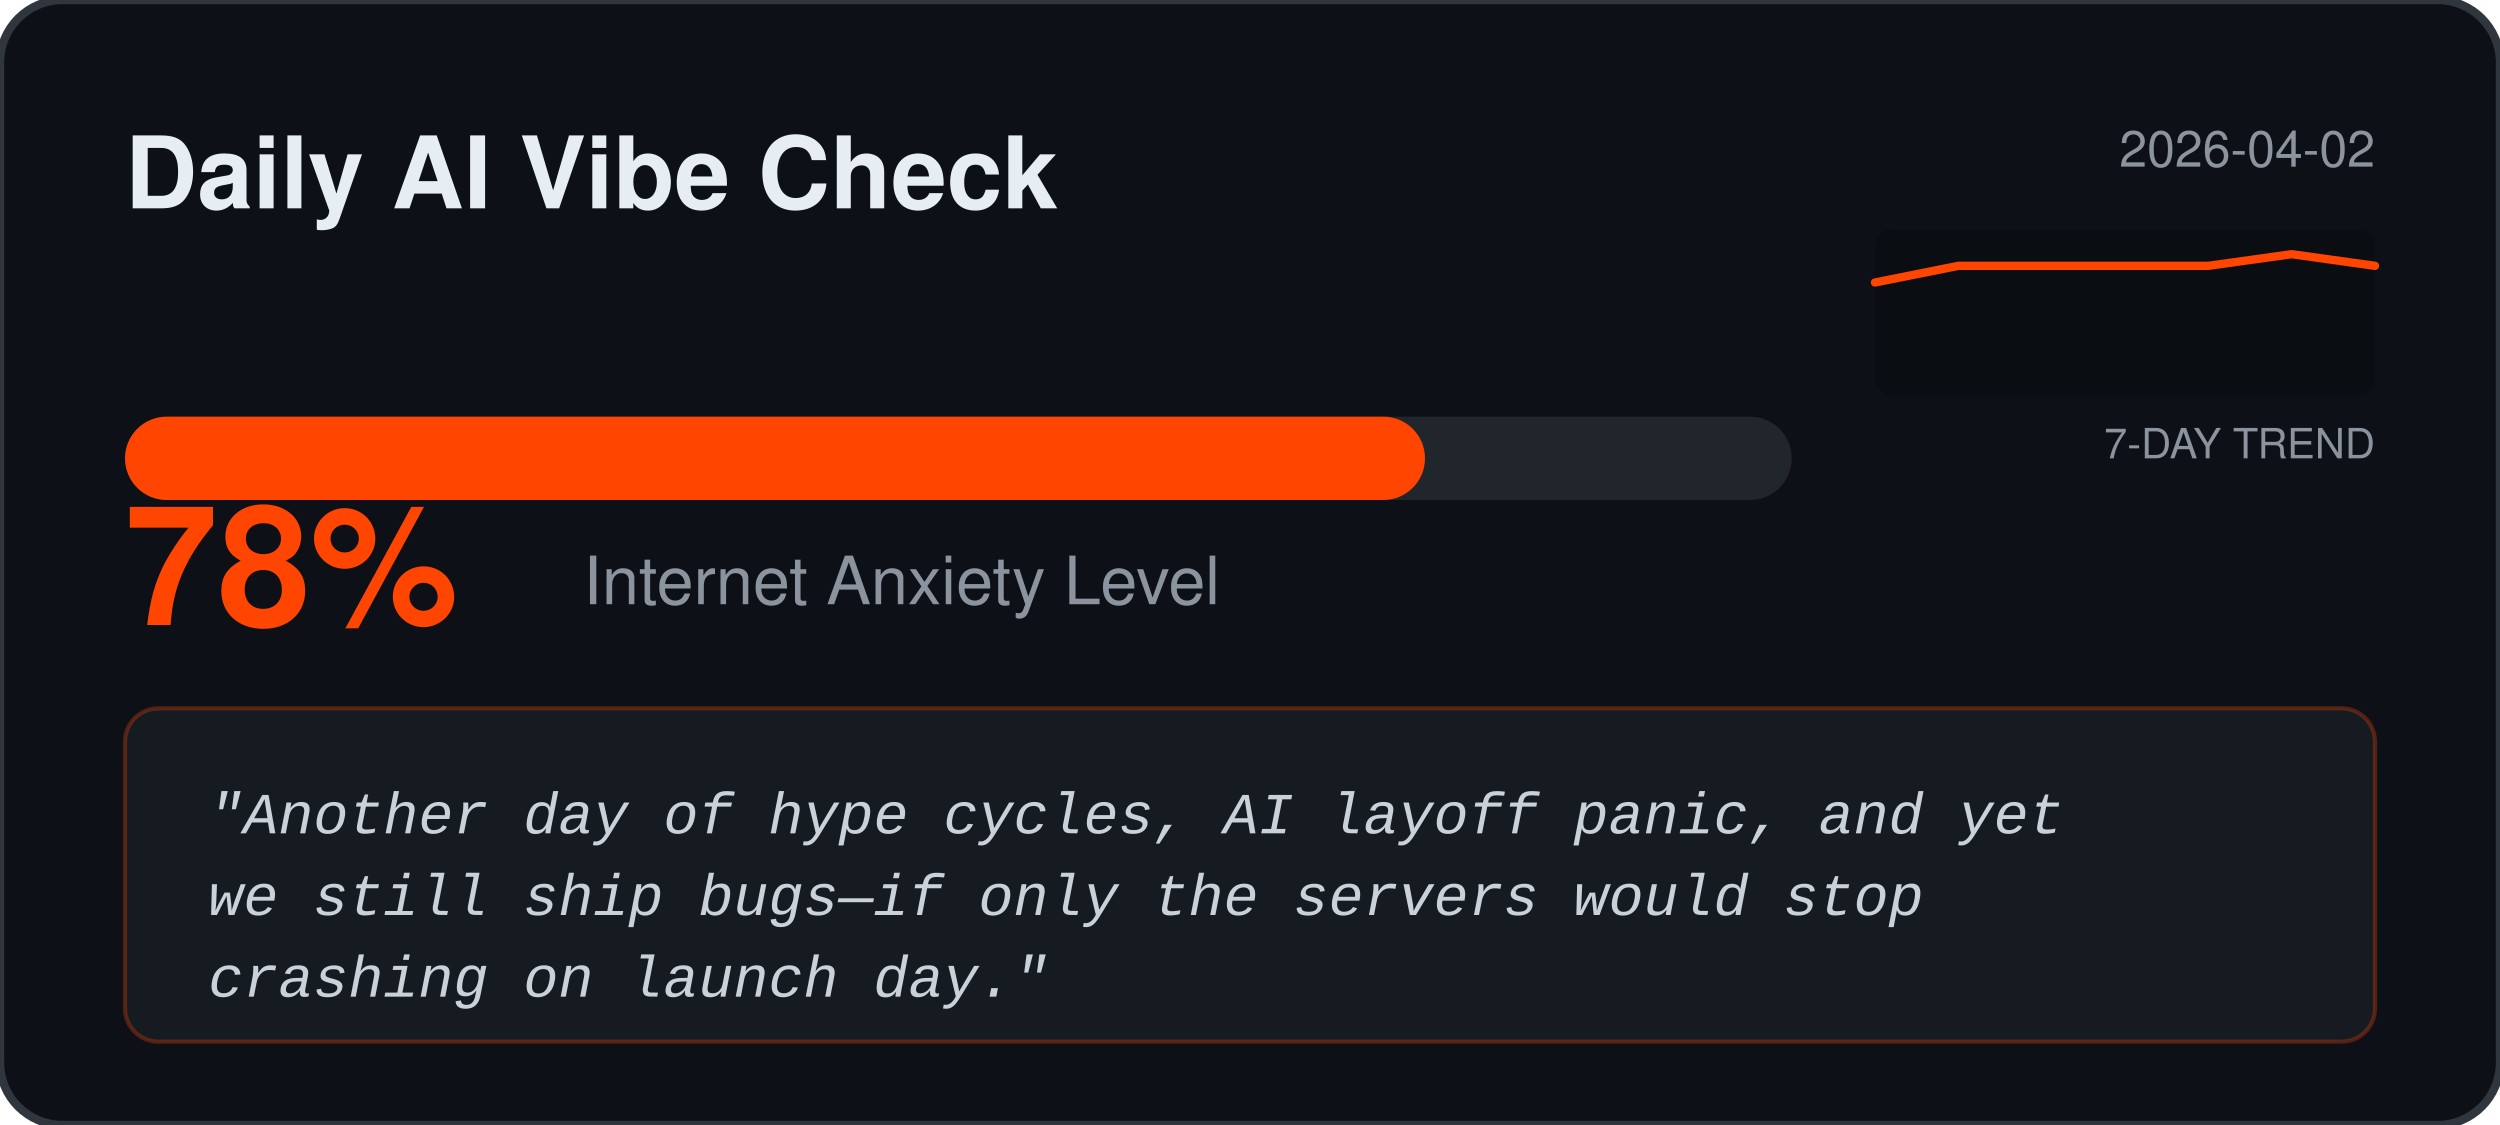
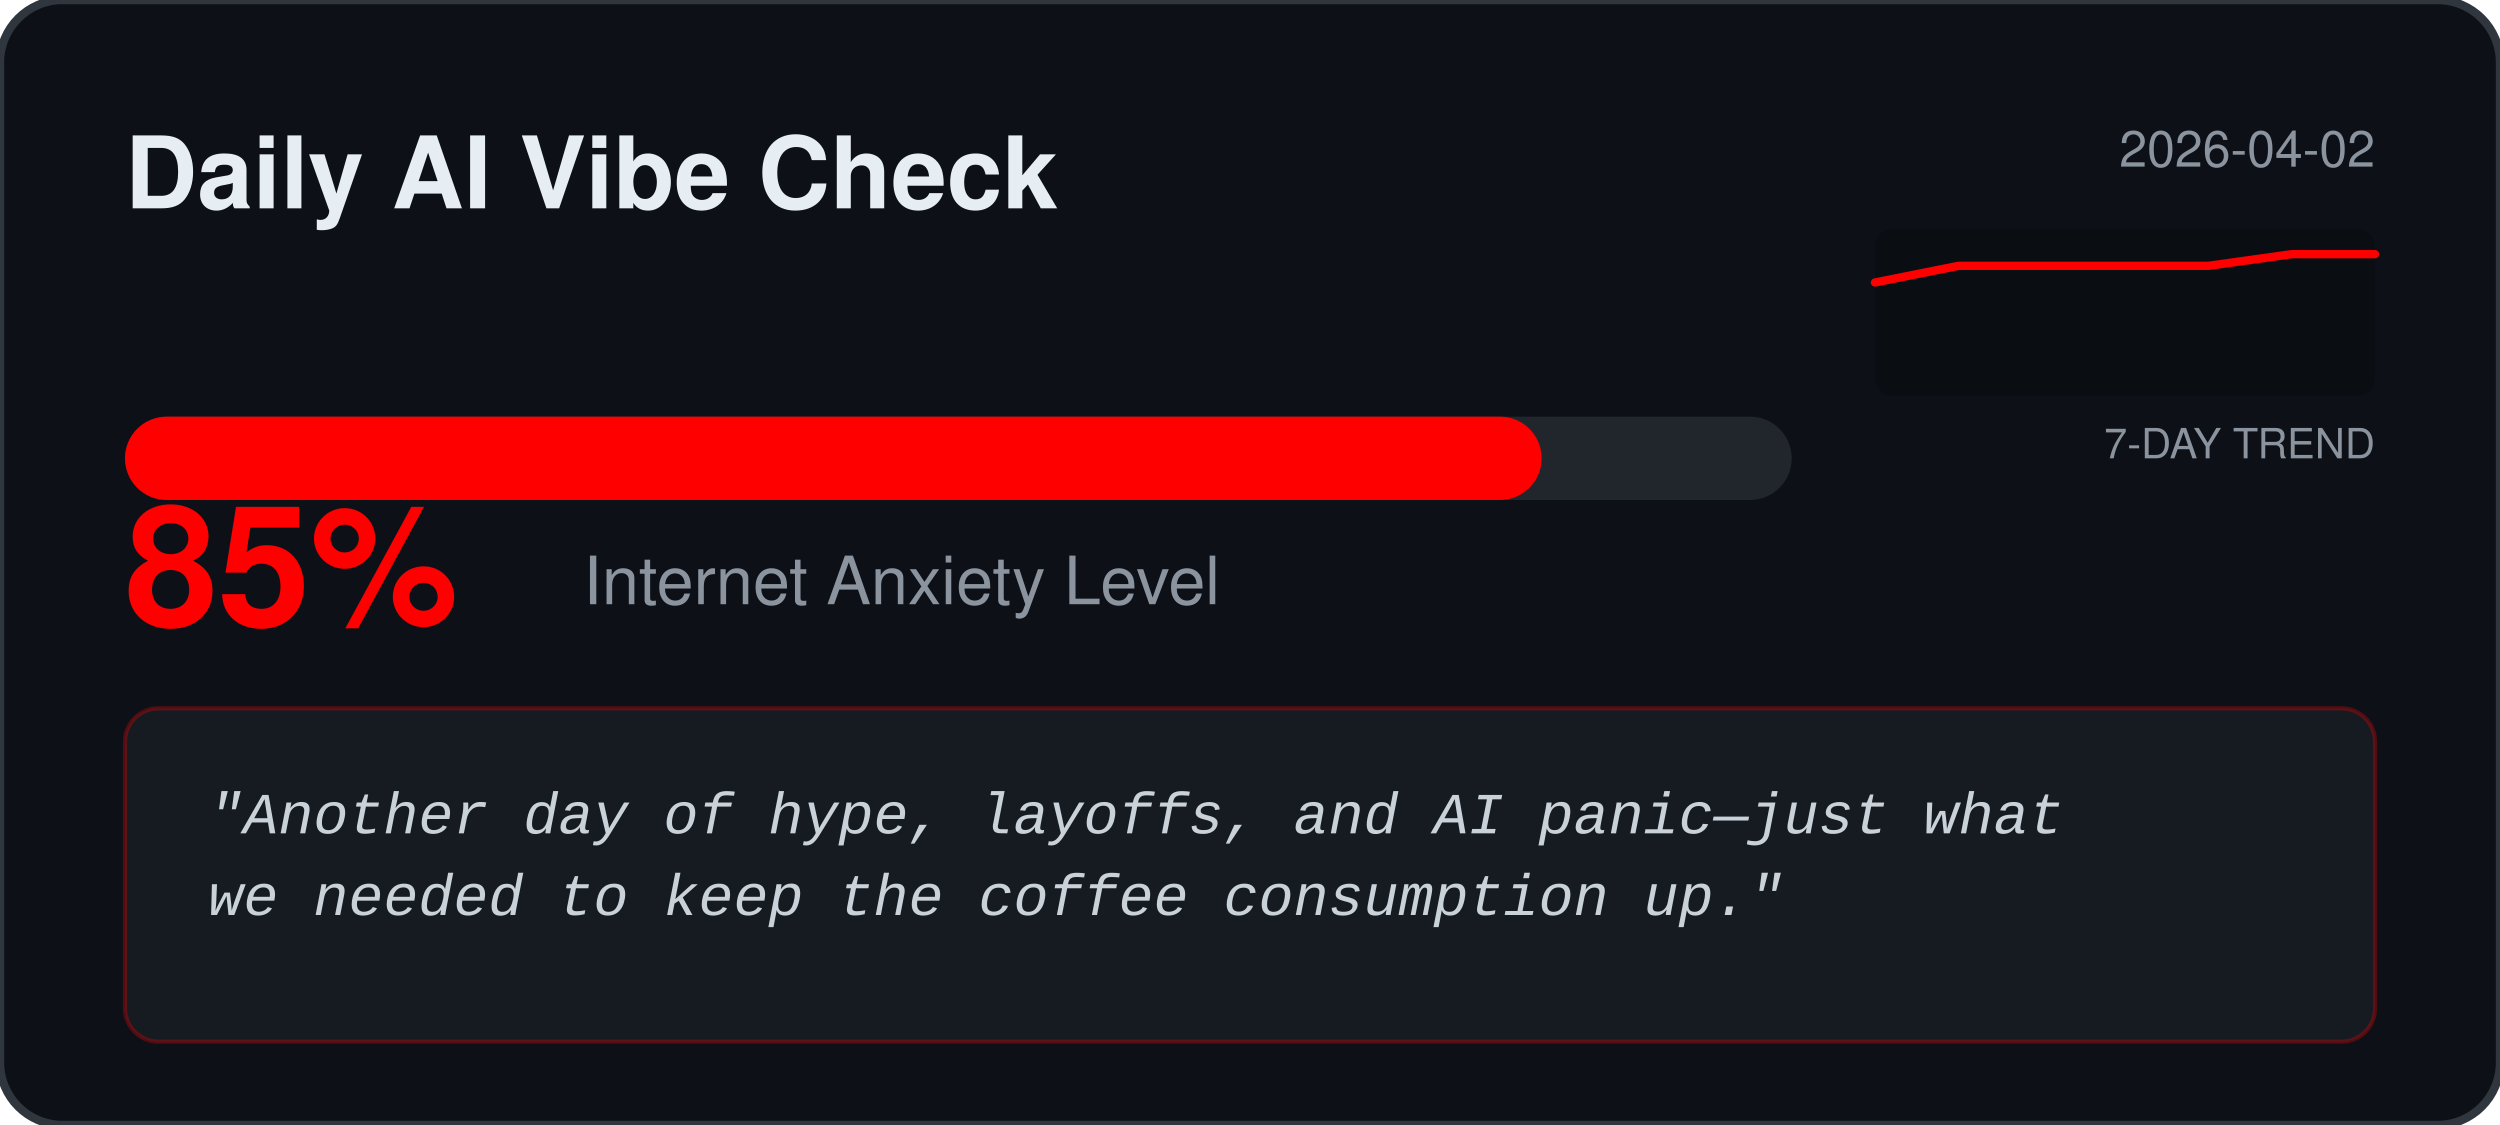
<svg xmlns="http://www.w3.org/2000/svg" width="600" height="270" viewBox="0 0 600 270" fill="none">
  <rect width="600" height="270" rx="15" fill="#0D1117" stroke="#30363D" stroke-width="2" />
  <text x="30" y="50" fill="#E6EDF3" font-family="Segoe UI, Helvetica, sans-serif" font-weight="bold" font-size="24">Daily AI Vibe Check</text>
  <text x="570" y="40" fill="#8B949E" font-family="Segoe UI, Helvetica, sans-serif" font-size="12" text-anchor="end">2026-04-02</text>
  <rect x="450" y="55" width="120" height="40" fill="#000000" fill-opacity="0.2" rx="4" />
  <text x="570" y="110" fill="#8B949E" font-family="Segoe UI, Helvetica, sans-serif" font-size="10" text-anchor="end">7-DAY TREND</text>
-   <polyline points="450.0,67.8 470.0,63.8 490.0,63.8 510.0,63.8 530.0,63.8 550.0,61.0 570.0,63.8" fill="none" stroke="#FF4500" stroke-width="2" stroke-linecap="round" stroke-linejoin="round" />
+   <polyline points="450.0,67.8 470.0,63.8 490.0,63.8 510.0,63.8 530.0,63.8 550.0,61.0 570.0,61.0" fill="none" stroke="#FF0000" stroke-width="2" stroke-linecap="round" stroke-linejoin="round" />
  <rect x="30" y="100" width="400" height="20" rx="10" fill="#21262D" />
-   <rect x="30" y="100" width="312.0" height="20" rx="10" fill="#FF4500" />
-   <text x="30" y="150" fill="#FF4500" font-family="Segoe UI, Helvetica, sans-serif" font-weight="bold" font-size="40">78%</text>
+   <rect x="30" y="100" width="340.0" height="20" rx="10" fill="#FF0000" />
+   <text x="30" y="150" fill="#FF0000" font-family="Segoe UI, Helvetica, sans-serif" font-weight="bold" font-size="40">85%</text>
  <text x="140" y="145" fill="#8B949E" font-family="Segoe UI, Helvetica, sans-serif" font-size="16">Internet Anxiety Level</text>
-   <rect x="30" y="170" width="540" height="80" rx="8" fill="#161B22" stroke="#FF4500" stroke-opacity="0.3" />
+   <rect x="30" y="170" width="540" height="80" rx="8" fill="#161B22" stroke="#FF0000" stroke-opacity="0.3" />
  <text x="50" y="200" fill="#C9D1D9" font-family="Courier New, monospace" font-size="14" font-style="italic">
-     <tspan x="50" dy="0">"Another day of hype cycles, AI layoff panic, and yet</tspan>
-     <tspan x="50" dy="1.4em">we still ship bugs—if only the servers would stop</tspan>
-     <tspan x="50" dy="1.4em">crashing on launch day."</tspan>
+     <tspan x="50" dy="0">"Another day of hype, layoffs, and AI panic—just what</tspan>
+     <tspan x="50" dy="1.4em">we needed to keep the coffee consumption up."</tspan>
  </text>
</svg>
